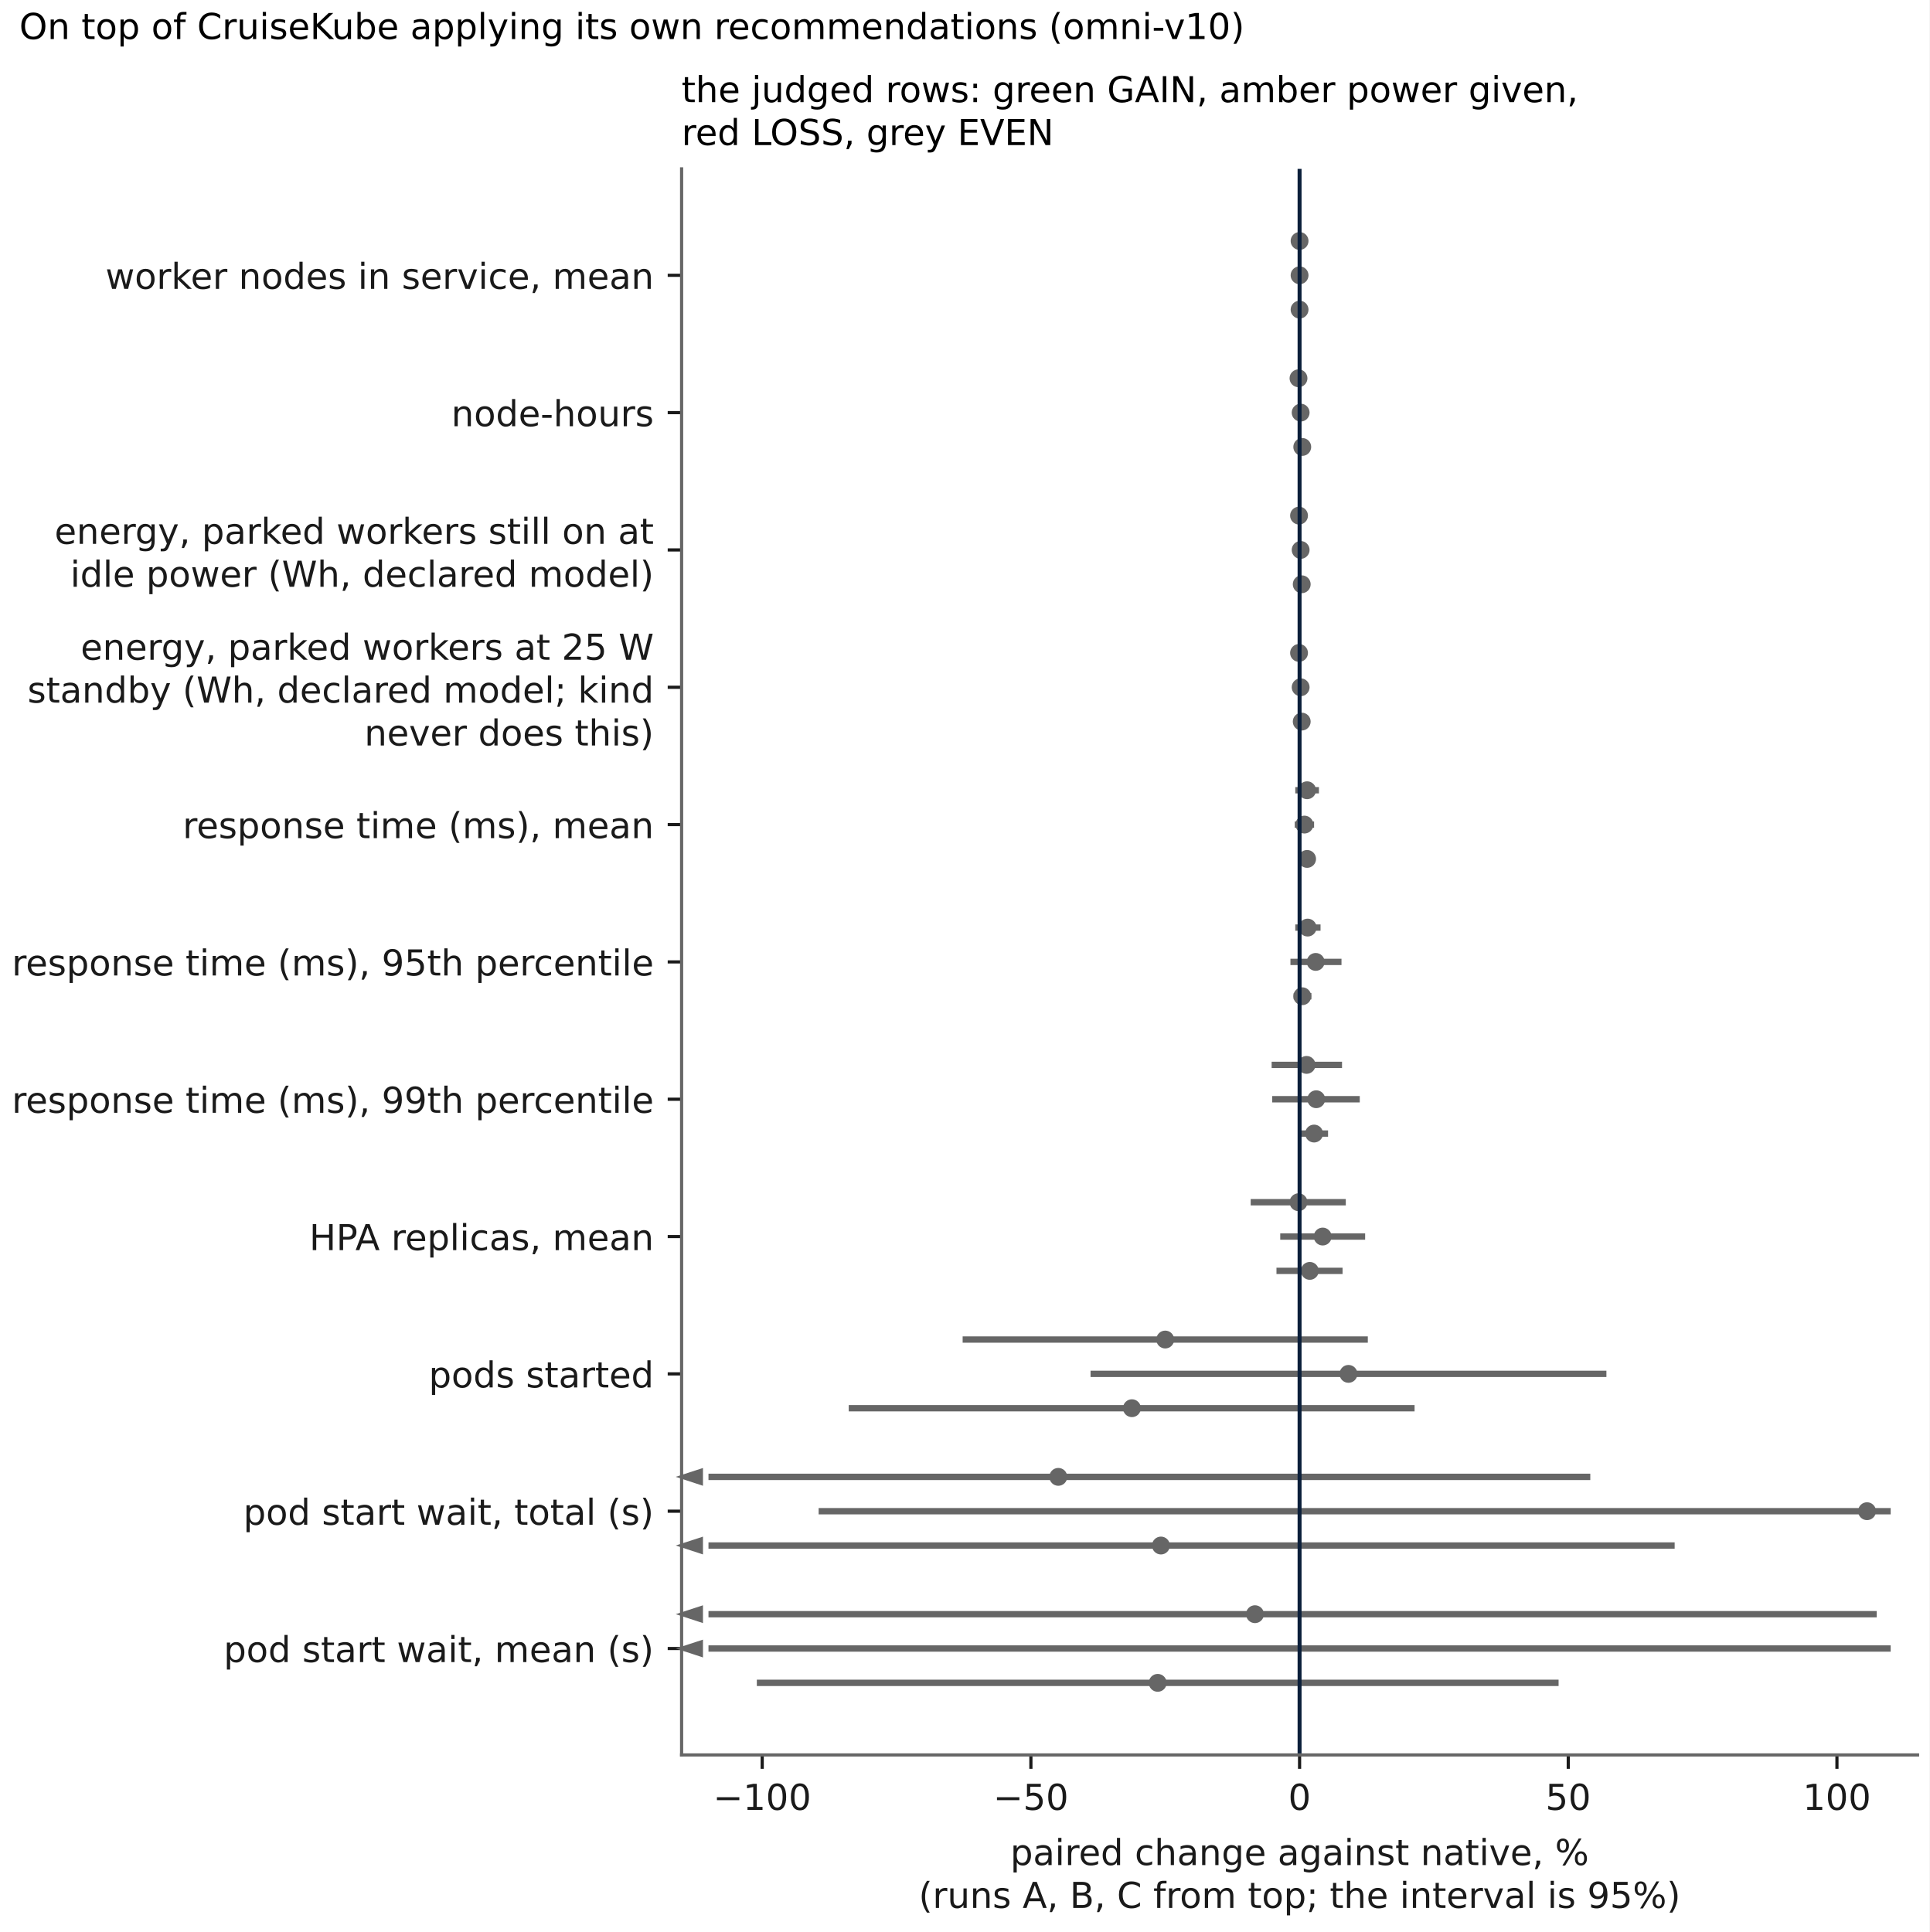
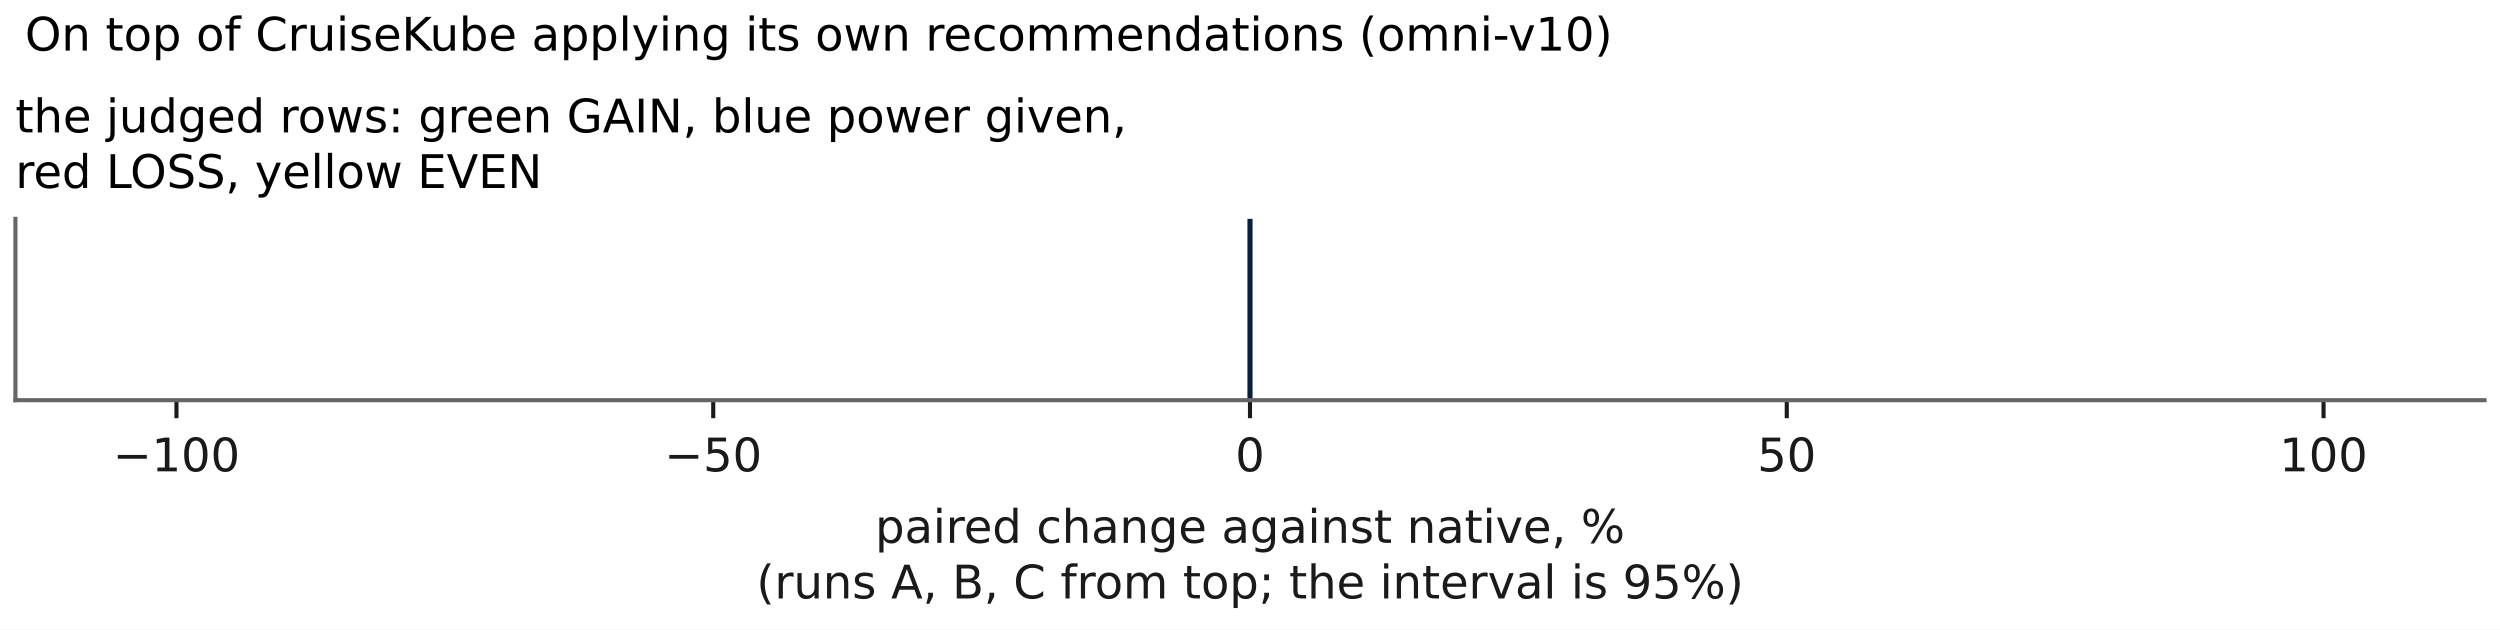
- <svg xmlns="http://www.w3.org/2000/svg" xmlns:xlink="http://www.w3.org/1999/xlink" width="486pt" height="486.72pt" viewBox="0 0 486 486.72" version="1.1">
+ <svg xmlns="http://www.w3.org/2000/svg" xmlns:xlink="http://www.w3.org/1999/xlink" width="486pt" height="122.4pt" viewBox="0 0 486 122.4" version="1.1">
  <defs>
    <style type="text/css">*{stroke-linejoin: round; stroke-linecap: butt}</style>
  </defs>
  <g id="figure_1">
    <g id="patch_1">
-       <path d="M 0 486.72  L 486 486.72  L 486 0  L 0 0  z " style="fill: #ffffff" />
+       <path d="M 0 122.4  L 486 122.4  L 486 0  L 0 0  z " style="fill: #ffffff" />
    </g>
    <g id="axes_1">
      <g id="patch_2">
-         <path d="M 171.685 442.115  L 483 442.115  L 483 42.543  L 171.685 42.543  z " style="fill: #ffffff" />
+         <path d="M 3 77.795  L 483 77.795  L 483 42.543  L 3 42.543  z " style="fill: #ffffff" />
      </g>
      <g id="matplotlib.axis_1">
        <g id="xtick_1">
          <g id="line2d_1">
            <defs>
              <path id="m814b2a8047" d="M 0 0  L 0 3.5  " style="stroke: #1a1a1a; stroke-width: 0.8" />
            </defs>
            <g>
-               <use xlink:href="#m814b2a8047" x="191.988" y="442.115" style="fill: #1a1a1a; stroke: #1a1a1a; stroke-width: 0.8" />
+               <use xlink:href="#m814b2a8047" x="34.305" y="77.795" style="fill: #1a1a1a; stroke: #1a1a1a; stroke-width: 0.8" />
            </g>
          </g>
          <g id="text_1">
-             <text style="font-size: 9px; font-family: 'DejaVu Sans'; text-anchor: middle; fill: #1a1a1a" x="191.988" y="455.953" transform="rotate(-0 191.9884 455.9527)">−100</text>
+             <text style="font-size: 9px; font-family: 'DejaVu Sans'; text-anchor: middle; fill: #1a1a1a" x="34.305" y="91.633" transform="rotate(-0 34.30456 91.63273)">−100</text>
          </g>
        </g>
        <g id="xtick_2">
          <g id="line2d_2">
            <g>
-               <use xlink:href="#m814b2a8047" x="259.665" y="442.115" style="fill: #1a1a1a; stroke: #1a1a1a; stroke-width: 0.8" />
+               <use xlink:href="#m814b2a8047" x="138.652" y="77.795" style="fill: #1a1a1a; stroke: #1a1a1a; stroke-width: 0.8" />
            </g>
          </g>
          <g id="text_2">
-             <text style="font-size: 9px; font-family: 'DejaVu Sans'; text-anchor: middle; fill: #1a1a1a" x="259.665" y="455.953" transform="rotate(-0 259.6654 455.9527)">−50</text>
+             <text style="font-size: 9px; font-family: 'DejaVu Sans'; text-anchor: middle; fill: #1a1a1a" x="138.652" y="91.633" transform="rotate(-0 138.6523 91.63273)">−50</text>
          </g>
        </g>
        <g id="xtick_3">
          <g id="line2d_3">
            <g>
-               <use xlink:href="#m814b2a8047" x="327.342" y="442.115" style="fill: #1a1a1a; stroke: #1a1a1a; stroke-width: 0.8" />
+               <use xlink:href="#m814b2a8047" x="243" y="77.795" style="fill: #1a1a1a; stroke: #1a1a1a; stroke-width: 0.8" />
            </g>
          </g>
          <g id="text_3">
-             <text style="font-size: 9px; font-family: 'DejaVu Sans'; text-anchor: middle; fill: #1a1a1a" x="327.342" y="455.953" transform="rotate(-0 327.3425 455.9527)">0</text>
+             <text style="font-size: 9px; font-family: 'DejaVu Sans'; text-anchor: middle; fill: #1a1a1a" x="243" y="91.633" transform="rotate(-0 243 91.63273)">0</text>
          </g>
        </g>
        <g id="xtick_4">
          <g id="line2d_4">
            <g>
-               <use xlink:href="#m814b2a8047" x="395.02" y="442.115" style="fill: #1a1a1a; stroke: #1a1a1a; stroke-width: 0.8" />
+               <use xlink:href="#m814b2a8047" x="347.348" y="77.795" style="fill: #1a1a1a; stroke: #1a1a1a; stroke-width: 0.8" />
            </g>
          </g>
          <g id="text_4">
-             <text style="font-size: 9px; font-family: 'DejaVu Sans'; text-anchor: middle; fill: #1a1a1a" x="395.02" y="455.953" transform="rotate(-0 395.0196 455.9527)">50</text>
+             <text style="font-size: 9px; font-family: 'DejaVu Sans'; text-anchor: middle; fill: #1a1a1a" x="347.348" y="91.633" transform="rotate(-0 347.3477 91.63273)">50</text>
          </g>
        </g>
        <g id="xtick_5">
          <g id="line2d_5">
            <g>
-               <use xlink:href="#m814b2a8047" x="462.697" y="442.115" style="fill: #1a1a1a; stroke: #1a1a1a; stroke-width: 0.8" />
+               <use xlink:href="#m814b2a8047" x="451.695" y="77.795" style="fill: #1a1a1a; stroke: #1a1a1a; stroke-width: 0.8" />
            </g>
          </g>
          <g id="text_5">
-             <text style="font-size: 9px; font-family: 'DejaVu Sans'; text-anchor: middle; fill: #1a1a1a" x="462.697" y="455.953" transform="rotate(-0 462.6966 455.9527)">100</text>
+             <text style="font-size: 9px; font-family: 'DejaVu Sans'; text-anchor: middle; fill: #1a1a1a" x="451.695" y="91.633" transform="rotate(-0 451.6954 91.63273)">100</text>
          </g>
        </g>
        <g id="text_6">
-           <text style="font-size: 9px; font-family: 'DejaVu Sans'; fill: #1a1a1a" transform="translate(254.4748 469.8543)">paired change against native, %</text>
-           <text style="font-size: 9px; font-family: 'DejaVu Sans'; fill: #1a1a1a" transform="translate(231.3941 480.6568)">(runs A, B, C from top; the interval is 95%)</text>
+           <text style="font-size: 9px; font-family: 'DejaVu Sans'; fill: #1a1a1a" transform="translate(170.1323 105.5343)">paired change against native, %</text>
+           <text style="font-size: 9px; font-family: 'DejaVu Sans'; fill: #1a1a1a" transform="translate(147.0516 116.3368)">(runs A, B, C from top; the interval is 95%)</text>
        </g>
      </g>
-       <g id="matplotlib.axis_2">
-         <g id="ytick_1">
-           <g id="line2d_6">
-             <defs>
-               <path id="m31e56b5a68" d="M 0 0  L -3.5 0  " style="stroke: #1a1a1a; stroke-width: 0.8" />
-             </defs>
-             <g>
-               <use xlink:href="#m31e56b5a68" x="171.685" y="415.304" style="fill: #1a1a1a; stroke: #1a1a1a; stroke-width: 0.8" />
-             </g>
-           </g>
-           <g id="text_7">
-             <text style="font-size: 9px; font-family: 'DejaVu Sans'; text-anchor: end; fill: #1a1a1a" x="164.685" y="418.723" transform="rotate(-0 164.6852 418.7231)">pod start wait, mean (s)</text>
-           </g>
-         </g>
-         <g id="ytick_2">
-           <g id="line2d_7">
-             <g>
-               <use xlink:href="#m31e56b5a68" x="171.685" y="380.709" style="fill: #1a1a1a; stroke: #1a1a1a; stroke-width: 0.8" />
-             </g>
-           </g>
-           <g id="text_8">
-             <text style="font-size: 9px; font-family: 'DejaVu Sans'; text-anchor: end; fill: #1a1a1a" x="164.685" y="384.128" transform="rotate(-0 164.6852 384.1281)">pod start wait, total (s)</text>
-           </g>
-         </g>
-         <g id="ytick_3">
-           <g id="line2d_8">
-             <g>
-               <use xlink:href="#m31e56b5a68" x="171.685" y="346.114" style="fill: #1a1a1a; stroke: #1a1a1a; stroke-width: 0.8" />
-             </g>
-           </g>
-           <g id="text_9">
-             <text style="font-size: 9px; font-family: 'DejaVu Sans'; text-anchor: end; fill: #1a1a1a" x="164.685" y="349.533" transform="rotate(-0 164.6852 349.5332)">pods started</text>
-           </g>
-         </g>
-         <g id="ytick_4">
-           <g id="line2d_9">
-             <g>
-               <use xlink:href="#m31e56b5a68" x="171.685" y="311.519" style="fill: #1a1a1a; stroke: #1a1a1a; stroke-width: 0.8" />
-             </g>
-           </g>
-           <g id="text_10">
-             <text style="font-size: 9px; font-family: 'DejaVu Sans'; text-anchor: end; fill: #1a1a1a" x="164.685" y="314.938" transform="rotate(-0 164.6852 314.9383)">HPA replicas, mean</text>
-           </g>
-         </g>
-         <g id="ytick_5">
-           <g id="line2d_10">
-             <g>
-               <use xlink:href="#m31e56b5a68" x="171.685" y="276.924" style="fill: #1a1a1a; stroke: #1a1a1a; stroke-width: 0.8" />
-             </g>
-           </g>
-           <g id="text_11">
-             <text style="font-size: 9px; font-family: 'DejaVu Sans'; text-anchor: end; fill: #1a1a1a" x="164.685" y="280.343" transform="rotate(-0 164.6852 280.3433)">response time (ms), 99th percentile</text>
-           </g>
-         </g>
-         <g id="ytick_6">
-           <g id="line2d_11">
-             <g>
-               <use xlink:href="#m31e56b5a68" x="171.685" y="242.329" style="fill: #1a1a1a; stroke: #1a1a1a; stroke-width: 0.8" />
-             </g>
-           </g>
-           <g id="text_12">
-             <text style="font-size: 9px; font-family: 'DejaVu Sans'; text-anchor: end; fill: #1a1a1a" x="164.685" y="245.748" transform="rotate(-0 164.6852 245.7484)">response time (ms), 95th percentile</text>
-           </g>
-         </g>
-         <g id="ytick_7">
-           <g id="line2d_12">
-             <g>
-               <use xlink:href="#m31e56b5a68" x="171.685" y="207.734" style="fill: #1a1a1a; stroke: #1a1a1a; stroke-width: 0.8" />
-             </g>
-           </g>
-           <g id="text_13">
-             <text style="font-size: 9px; font-family: 'DejaVu Sans'; text-anchor: end; fill: #1a1a1a" x="164.685" y="211.153" transform="rotate(-0 164.6852 211.1535)">response time (ms), mean</text>
-           </g>
-         </g>
-         <g id="ytick_8">
-           <g id="line2d_13">
-             <g>
-               <use xlink:href="#m31e56b5a68" x="171.685" y="173.139" style="fill: #1a1a1a; stroke: #1a1a1a; stroke-width: 0.8" />
-             </g>
-           </g>
-           <g id="text_14">
-             <text style="font-size: 9px; font-family: 'DejaVu Sans'; fill: #1a1a1a" transform="translate(20.31118 166.2065)">energy, parked workers at 25 W</text>
-             <text style="font-size: 9px; font-family: 'DejaVu Sans'; fill: #1a1a1a" transform="translate(6.925084 177.009)">standby (Wh, declared model; kind</text>
-             <text style="font-size: 9px; font-family: 'DejaVu Sans'; fill: #1a1a1a" transform="translate(91.77962 187.8114)">never does this)</text>
-           </g>
-         </g>
-         <g id="ytick_9">
-           <g id="line2d_14">
-             <g>
-               <use xlink:href="#m31e56b5a68" x="171.685" y="138.544" style="fill: #1a1a1a; stroke: #1a1a1a; stroke-width: 0.8" />
-             </g>
-           </g>
-           <g id="text_15">
-             <text style="font-size: 9px; font-family: 'DejaVu Sans'; fill: #1a1a1a" transform="translate(13.73415 137.0128)">energy, parked workers still on at</text>
-             <text style="font-size: 9px; font-family: 'DejaVu Sans'; fill: #1a1a1a" transform="translate(17.69415 147.8153)">idle power (Wh, declared model)</text>
-           </g>
-         </g>
-         <g id="ytick_10">
-           <g id="line2d_15">
-             <g>
-               <use xlink:href="#m31e56b5a68" x="171.685" y="103.949" style="fill: #1a1a1a; stroke: #1a1a1a; stroke-width: 0.8" />
-             </g>
-           </g>
-           <g id="text_16">
-             <text style="font-size: 9px; font-family: 'DejaVu Sans'; text-anchor: end; fill: #1a1a1a" x="164.685" y="107.369" transform="rotate(-0 164.6852 107.3687)">node-hours</text>
-           </g>
-         </g>
-         <g id="ytick_11">
-           <g id="line2d_16">
-             <g>
-               <use xlink:href="#m31e56b5a68" x="171.685" y="69.354" style="fill: #1a1a1a; stroke: #1a1a1a; stroke-width: 0.8" />
-             </g>
-           </g>
-           <g id="text_17">
-             <text style="font-size: 9px; font-family: 'DejaVu Sans'; text-anchor: end; fill: #1a1a1a" x="164.685" y="72.774" transform="rotate(-0 164.6852 72.77373)">worker nodes in service, mean</text>
-           </g>
-         </g>
-       </g>
-       <g id="line2d_17">
-         <path d="M 178.453 406.655  L 472.713 406.655  " clip-path="url(#pfc14f7e5da)" style="fill: none; stroke: #666666; stroke-width: 1.6" />
-       </g>
-       <g id="line2d_18">
-         <defs>
-           <path id="me5daacd1f5" d="M 0 1.75  C 0.464 1.75 0.909 1.566 1.237 1.237  C 1.566 0.909 1.75 0.464 1.75 0  C 1.75 -0.464 1.566 -0.909 1.237 -1.237  C 0.909 -1.566 0.464 -1.75 0 -1.75  C -0.464 -1.75 -0.909 -1.566 -1.237 -1.237  C -1.566 -0.909 -1.75 -0.464 -1.75 0  C -1.75 0.464 -1.566 0.909 -1.237 1.237  C -0.909 1.566 -0.464 1.75 0 1.75  z " style="stroke: #666666" />
-         </defs>
-         <g clip-path="url(#pfc14f7e5da)">
-           <use xlink:href="#me5daacd1f5" x="316.108" y="406.655" style="fill: #666666; stroke: #666666" />
-         </g>
-       </g>
-       <g id="line2d_19">
-         <path d="M 178.453 415.304  L 476.232 415.304  " clip-path="url(#pfc14f7e5da)" style="fill: none; stroke: #666666; stroke-width: 1.6" />
-       </g>
-       <g id="line2d_20">
-         <g clip-path="url(#pfc14f7e5da)">
-           <use xlink:href="#me5daacd1f5" x="495.182" y="415.304" style="fill: #666666; stroke: #666666" />
-         </g>
-       </g>
-       <g id="line2d_21">
-         <path d="M 190.635 423.952  L 392.583 423.952  " clip-path="url(#pfc14f7e5da)" style="fill: none; stroke: #666666; stroke-width: 1.6" />
-       </g>
-       <g id="line2d_22">
-         <g clip-path="url(#pfc14f7e5da)">
-           <use xlink:href="#me5daacd1f5" x="291.609" y="423.952" style="fill: #666666; stroke: #666666" />
-         </g>
-       </g>
-       <g id="line2d_23">
-         <path d="M 178.453 372.06  L 400.569 372.06  " clip-path="url(#pfc14f7e5da)" style="fill: none; stroke: #666666; stroke-width: 1.6" />
-       </g>
-       <g id="line2d_24">
-         <g clip-path="url(#pfc14f7e5da)">
-           <use xlink:href="#me5daacd1f5" x="266.568" y="372.06" style="fill: #666666; stroke: #666666" />
-         </g>
-       </g>
-       <g id="line2d_25">
-         <path d="M 206.201 380.709  L 476.232 380.709  " clip-path="url(#pfc14f7e5da)" style="fill: none; stroke: #666666; stroke-width: 1.6" />
-       </g>
-       <g id="line2d_26">
-         <g clip-path="url(#pfc14f7e5da)">
-           <use xlink:href="#me5daacd1f5" x="470.276" y="380.709" style="fill: #666666; stroke: #666666" />
-         </g>
-       </g>
-       <g id="line2d_27">
-         <path d="M 178.453 389.358  L 421.82 389.358  " clip-path="url(#pfc14f7e5da)" style="fill: none; stroke: #666666; stroke-width: 1.6" />
-       </g>
-       <g id="line2d_28">
-         <g clip-path="url(#pfc14f7e5da)">
-           <use xlink:href="#me5daacd1f5" x="292.421" y="389.358" style="fill: #666666; stroke: #666666" />
-         </g>
-       </g>
-       <g id="line2d_29">
-         <path d="M 242.475 337.465  L 344.532 337.465  " clip-path="url(#pfc14f7e5da)" style="fill: none; stroke: #666666; stroke-width: 1.6" />
-       </g>
-       <g id="line2d_30">
-         <g clip-path="url(#pfc14f7e5da)">
-           <use xlink:href="#me5daacd1f5" x="293.504" y="337.465" style="fill: #666666; stroke: #666666" />
-         </g>
-       </g>
-       <g id="line2d_31">
-         <path d="M 274.69 346.114  L 404.63 346.114  " clip-path="url(#pfc14f7e5da)" style="fill: none; stroke: #666666; stroke-width: 1.6" />
-       </g>
-       <g id="line2d_32">
-         <g clip-path="url(#pfc14f7e5da)">
-           <use xlink:href="#me5daacd1f5" x="339.66" y="346.114" style="fill: #666666; stroke: #666666" />
-         </g>
-       </g>
-       <g id="line2d_33">
-         <path d="M 213.78 354.763  L 356.308 354.763  " clip-path="url(#pfc14f7e5da)" style="fill: none; stroke: #666666; stroke-width: 1.6" />
-       </g>
-       <g id="line2d_34">
-         <g clip-path="url(#pfc14f7e5da)">
-           <use xlink:href="#me5daacd1f5" x="285.112" y="354.763" style="fill: #666666; stroke: #666666" />
-         </g>
-       </g>
-       <g id="line2d_35">
-         <path d="M 315.025 302.87  L 338.983 302.87  " clip-path="url(#pfc14f7e5da)" style="fill: none; stroke: #666666; stroke-width: 1.6" />
-       </g>
-       <g id="line2d_36">
-         <g clip-path="url(#pfc14f7e5da)">
-           <use xlink:href="#me5daacd1f5" x="327.072" y="302.87" style="fill: #666666; stroke: #666666" />
-         </g>
-       </g>
-       <g id="line2d_37">
-         <path d="M 322.47 311.519  L 343.856 311.519  " clip-path="url(#pfc14f7e5da)" style="fill: none; stroke: #666666; stroke-width: 1.6" />
-       </g>
-       <g id="line2d_38">
-         <g clip-path="url(#pfc14f7e5da)">
-           <use xlink:href="#me5daacd1f5" x="333.163" y="311.519" style="fill: #666666; stroke: #666666" />
-         </g>
-       </g>
-       <g id="line2d_39">
-         <path d="M 321.522 320.168  L 338.171 320.168  " clip-path="url(#pfc14f7e5da)" style="fill: none; stroke: #666666; stroke-width: 1.6" />
-       </g>
-       <g id="line2d_40">
-         <g clip-path="url(#pfc14f7e5da)">
-           <use xlink:href="#me5daacd1f5" x="329.914" y="320.168" style="fill: #666666; stroke: #666666" />
-         </g>
-       </g>
-       <g id="line2d_41">
-         <path d="M 320.304 268.275  L 338.035 268.275  " clip-path="url(#pfc14f7e5da)" style="fill: none; stroke: #666666; stroke-width: 1.6" />
-       </g>
-       <g id="line2d_42">
-         <g clip-path="url(#pfc14f7e5da)">
-           <use xlink:href="#me5daacd1f5" x="329.102" y="268.275" style="fill: #666666; stroke: #666666" />
-         </g>
-       </g>
-       <g id="line2d_43">
-         <path d="M 320.439 276.924  L 342.502 276.924  " clip-path="url(#pfc14f7e5da)" style="fill: none; stroke: #666666; stroke-width: 1.6" />
-       </g>
-       <g id="line2d_44">
-         <g clip-path="url(#pfc14f7e5da)">
-           <use xlink:href="#me5daacd1f5" x="331.538" y="276.924" style="fill: #666666; stroke: #666666" />
-         </g>
-       </g>
-       <g id="line2d_45">
-         <path d="M 327.342 285.573  L 334.516 285.573  " clip-path="url(#pfc14f7e5da)" style="fill: none; stroke: #666666; stroke-width: 1.6" />
-       </g>
-       <g id="line2d_46">
-         <g clip-path="url(#pfc14f7e5da)">
-           <use xlink:href="#me5daacd1f5" x="330.997" y="285.573" style="fill: #666666; stroke: #666666" />
-         </g>
-       </g>
-       <g id="line2d_47">
-         <path d="M 326.26 233.68  L 332.621 233.68  " clip-path="url(#pfc14f7e5da)" style="fill: none; stroke: #666666; stroke-width: 1.6" />
-       </g>
-       <g id="line2d_48">
-         <g clip-path="url(#pfc14f7e5da)">
-           <use xlink:href="#me5daacd1f5" x="329.373" y="233.68" style="fill: #666666; stroke: #666666" />
-         </g>
-       </g>
-       <g id="line2d_49">
-         <path d="M 325.041 242.329  L 337.9 242.329  " clip-path="url(#pfc14f7e5da)" style="fill: none; stroke: #666666; stroke-width: 1.6" />
-       </g>
-       <g id="line2d_50">
-         <g clip-path="url(#pfc14f7e5da)">
-           <use xlink:href="#me5daacd1f5" x="331.403" y="242.329" style="fill: #666666; stroke: #666666" />
-         </g>
-       </g>
-       <g id="line2d_51">
-         <path d="M 325.854 250.978  L 330.32 250.978  " clip-path="url(#pfc14f7e5da)" style="fill: none; stroke: #666666; stroke-width: 1.6" />
-       </g>
-       <g id="line2d_52">
-         <g clip-path="url(#pfc14f7e5da)">
-           <use xlink:href="#me5daacd1f5" x="328.019" y="250.978" style="fill: #666666; stroke: #666666" />
-         </g>
-       </g>
-       <g id="line2d_53">
-         <path d="M 326.26 199.085  L 332.215 199.085  " clip-path="url(#pfc14f7e5da)" style="fill: none; stroke: #666666; stroke-width: 1.6" />
-       </g>
-       <g id="line2d_54">
-         <g clip-path="url(#pfc14f7e5da)">
-           <use xlink:href="#me5daacd1f5" x="329.237" y="199.085" style="fill: #666666; stroke: #666666" />
-         </g>
-       </g>
-       <g id="line2d_55">
-         <path d="M 326.124 207.734  L 330.997 207.734  " clip-path="url(#pfc14f7e5da)" style="fill: none; stroke: #666666; stroke-width: 1.6" />
-       </g>
-       <g id="line2d_56">
-         <g clip-path="url(#pfc14f7e5da)">
-           <use xlink:href="#me5daacd1f5" x="328.561" y="207.734" style="fill: #666666; stroke: #666666" />
-         </g>
-       </g>
-       <g id="line2d_57">
-         <path d="M 327.749 216.383  L 330.726 216.383  " clip-path="url(#pfc14f7e5da)" style="fill: none; stroke: #666666; stroke-width: 1.6" />
-       </g>
-       <g id="line2d_58">
-         <g clip-path="url(#pfc14f7e5da)">
-           <use xlink:href="#me5daacd1f5" x="329.237" y="216.383" style="fill: #666666; stroke: #666666" />
-         </g>
-       </g>
-       <g id="line2d_59">
-         <path d="M 326.26 164.49  L 328.019 164.49  " clip-path="url(#pfc14f7e5da)" style="fill: none; stroke: #666666; stroke-width: 1.6" />
-       </g>
-       <g id="line2d_60">
-         <g clip-path="url(#pfc14f7e5da)">
-           <use xlink:href="#me5daacd1f5" x="327.207" y="164.49" style="fill: #666666; stroke: #666666" />
-         </g>
-       </g>
-       <g id="line2d_61">
-         <path d="M 326.666 173.139  L 328.425 173.139  " clip-path="url(#pfc14f7e5da)" style="fill: none; stroke: #666666; stroke-width: 1.6" />
-       </g>
-       <g id="line2d_62">
-         <g clip-path="url(#pfc14f7e5da)">
-           <use xlink:href="#me5daacd1f5" x="327.613" y="173.139" style="fill: #666666; stroke: #666666" />
-         </g>
-       </g>
-       <g id="line2d_63">
-         <path d="M 327.342 181.788  L 328.561 181.788  " clip-path="url(#pfc14f7e5da)" style="fill: none; stroke: #666666; stroke-width: 1.6" />
-       </g>
-       <g id="line2d_64">
-         <g clip-path="url(#pfc14f7e5da)">
-           <use xlink:href="#me5daacd1f5" x="327.884" y="181.788" style="fill: #666666; stroke: #666666" />
-         </g>
-       </g>
-       <g id="line2d_65">
-         <path d="M 326.26 129.896  L 328.019 129.896  " clip-path="url(#pfc14f7e5da)" style="fill: none; stroke: #666666; stroke-width: 1.6" />
-       </g>
-       <g id="line2d_66">
-         <g clip-path="url(#pfc14f7e5da)">
-           <use xlink:href="#me5daacd1f5" x="327.207" y="129.896" style="fill: #666666; stroke: #666666" />
-         </g>
-       </g>
-       <g id="line2d_67">
-         <path d="M 326.666 138.544  L 328.425 138.544  " clip-path="url(#pfc14f7e5da)" style="fill: none; stroke: #666666; stroke-width: 1.6" />
-       </g>
-       <g id="line2d_68">
-         <g clip-path="url(#pfc14f7e5da)">
-           <use xlink:href="#me5daacd1f5" x="327.613" y="138.544" style="fill: #666666; stroke: #666666" />
-         </g>
-       </g>
-       <g id="line2d_69">
-         <path d="M 327.342 147.193  L 328.561 147.193  " clip-path="url(#pfc14f7e5da)" style="fill: none; stroke: #666666; stroke-width: 1.6" />
-       </g>
-       <g id="line2d_70">
-         <g clip-path="url(#pfc14f7e5da)">
-           <use xlink:href="#me5daacd1f5" x="327.884" y="147.193" style="fill: #666666; stroke: #666666" />
-         </g>
-       </g>
-       <g id="line2d_71">
-         <path d="M 326.26 95.301  L 327.884 95.301  " clip-path="url(#pfc14f7e5da)" style="fill: none; stroke: #666666; stroke-width: 1.6" />
-       </g>
-       <g id="line2d_72">
-         <g clip-path="url(#pfc14f7e5da)">
-           <use xlink:href="#me5daacd1f5" x="327.072" y="95.301" style="fill: #666666; stroke: #666666" />
-         </g>
-       </g>
-       <g id="line2d_73">
-         <path d="M 326.666 103.949  L 328.425 103.949  " clip-path="url(#pfc14f7e5da)" style="fill: none; stroke: #666666; stroke-width: 1.6" />
-       </g>
-       <g id="line2d_74">
-         <g clip-path="url(#pfc14f7e5da)">
-           <use xlink:href="#me5daacd1f5" x="327.613" y="103.949" style="fill: #666666; stroke: #666666" />
-         </g>
-       </g>
-       <g id="line2d_75">
-         <path d="M 327.342 112.598  L 328.561 112.598  " clip-path="url(#pfc14f7e5da)" style="fill: none; stroke: #666666; stroke-width: 1.6" />
-       </g>
-       <g id="line2d_76">
-         <g clip-path="url(#pfc14f7e5da)">
-           <use xlink:href="#me5daacd1f5" x="328.019" y="112.598" style="fill: #666666; stroke: #666666" />
-         </g>
-       </g>
-       <g id="line2d_77">
-         <path d="M 327.342 60.706  L 327.342 60.706  " clip-path="url(#pfc14f7e5da)" style="fill: none; stroke: #666666; stroke-width: 1.6" />
-       </g>
-       <g id="line2d_78">
-         <g clip-path="url(#pfc14f7e5da)">
-           <use xlink:href="#me5daacd1f5" x="327.342" y="60.706" style="fill: #666666; stroke: #666666" />
-         </g>
-       </g>
-       <g id="line2d_79">
-         <path d="M 327.342 69.354  L 327.342 69.354  " clip-path="url(#pfc14f7e5da)" style="fill: none; stroke: #666666; stroke-width: 1.6" />
-       </g>
-       <g id="line2d_80">
-         <g clip-path="url(#pfc14f7e5da)">
-           <use xlink:href="#me5daacd1f5" x="327.342" y="69.354" style="fill: #666666; stroke: #666666" />
-         </g>
-       </g>
-       <g id="line2d_81">
-         <path d="M 327.342 78.003  L 327.342 78.003  " clip-path="url(#pfc14f7e5da)" style="fill: none; stroke: #666666; stroke-width: 1.6" />
-       </g>
-       <g id="line2d_82">
-         <g clip-path="url(#pfc14f7e5da)">
-           <use xlink:href="#me5daacd1f5" x="327.342" y="78.003" style="fill: #666666; stroke: #666666" />
-         </g>
-       </g>
-       <g id="line2d_83">
-         <path d="M 327.342 442.115  L 327.342 42.543  " clip-path="url(#pfc14f7e5da)" style="fill: none; stroke: #0b1f3a; stroke-linecap: square" />
+       <g id="matplotlib.axis_2" />
+       <g id="line2d_6">
+         <path d="M 243 77.795  L 243 42.543  " clip-path="url(#p80d1becee0)" style="fill: none; stroke: #0b1f3a; stroke-linecap: square" />
      </g>
      <g id="patch_3">
-         <path d="M 171.685 442.115  L 171.685 42.543  " style="fill: none; stroke: #666666; stroke-width: 0.8; stroke-linejoin: miter; stroke-linecap: square" />
+         <path d="M 3 77.795  L 3 42.543  " style="fill: none; stroke: #666666; stroke-width: 0.8; stroke-linejoin: miter; stroke-linecap: square" />
      </g>
      <g id="patch_4">
-         <path d="M 171.685 442.115  L 483 442.115  " style="fill: none; stroke: #666666; stroke-width: 0.8; stroke-linejoin: miter; stroke-linecap: square" />
+         <path d="M 3 77.795  L 483 77.795  " style="fill: none; stroke: #666666; stroke-width: 0.8; stroke-linejoin: miter; stroke-linecap: square" />
      </g>
-       <g id="text_18">
-         <text style="font-size: 9px; font-family: 'DejaVu Sans'; text-anchor: end; fill: #666666" x="177.099" y="408.993" transform="rotate(-0 177.0994 408.9929)">◄</text>
-       </g>
-       <g id="text_19">
-         <text style="font-size: 9px; font-family: 'DejaVu Sans'; text-anchor: end; fill: #666666" x="177.099" y="417.642" transform="rotate(-0 177.0994 417.6417)">◄</text>
-       </g>
-       <g id="text_20">
-         <text style="font-size: 9px; font-family: 'DejaVu Sans'; text-anchor: end; fill: #666666" x="177.099" y="374.398" transform="rotate(-0 177.0994 374.398)">◄</text>
-       </g>
-       <g id="text_21">
-         <text style="font-size: 9px; font-family: 'DejaVu Sans'; text-anchor: end; fill: #666666" x="177.099" y="391.695" transform="rotate(-0 177.0994 391.6955)">◄</text>
-       </g>
-       <g id="text_22">
-         <text style="font-size: 9px; font-family: 'DejaVu Sans'" transform="translate(171.6852 25.7409)">the judged rows: green GAIN, amber power given,</text>
-         <text style="font-size: 9px; font-family: 'DejaVu Sans'" transform="translate(171.6852 36.54336)">red LOSS, grey EVEN</text>
+       <g id="text_7">
+         <text style="font-size: 9px; font-family: 'DejaVu Sans'" transform="translate(3.00024 25.7409)">the judged rows: green GAIN, blue power given,</text>
+         <text style="font-size: 9px; font-family: 'DejaVu Sans'" transform="translate(3.00024 36.54336)">red LOSS, yellow EVEN</text>
      </g>
    </g>
-     <g id="text_23">
+     <g id="text_8">
      <text style="font-size: 9px; font-family: 'DejaVu Sans'; text-anchor: start" x="4.86" y="9.839" transform="rotate(-0 4.86 9.838834)">On top of CruiseKube applying its own recommendations (omni-v10)</text>
    </g>
  </g>
  <defs>
-     <clipPath id="pfc14f7e5da">
-       <rect x="171.685" y="42.543" width="311.315" height="399.571" />
+     <clipPath id="p80d1becee0">
+       <rect x="3" y="42.543" width="480" height="35.251" />
    </clipPath>
  </defs>
</svg>
